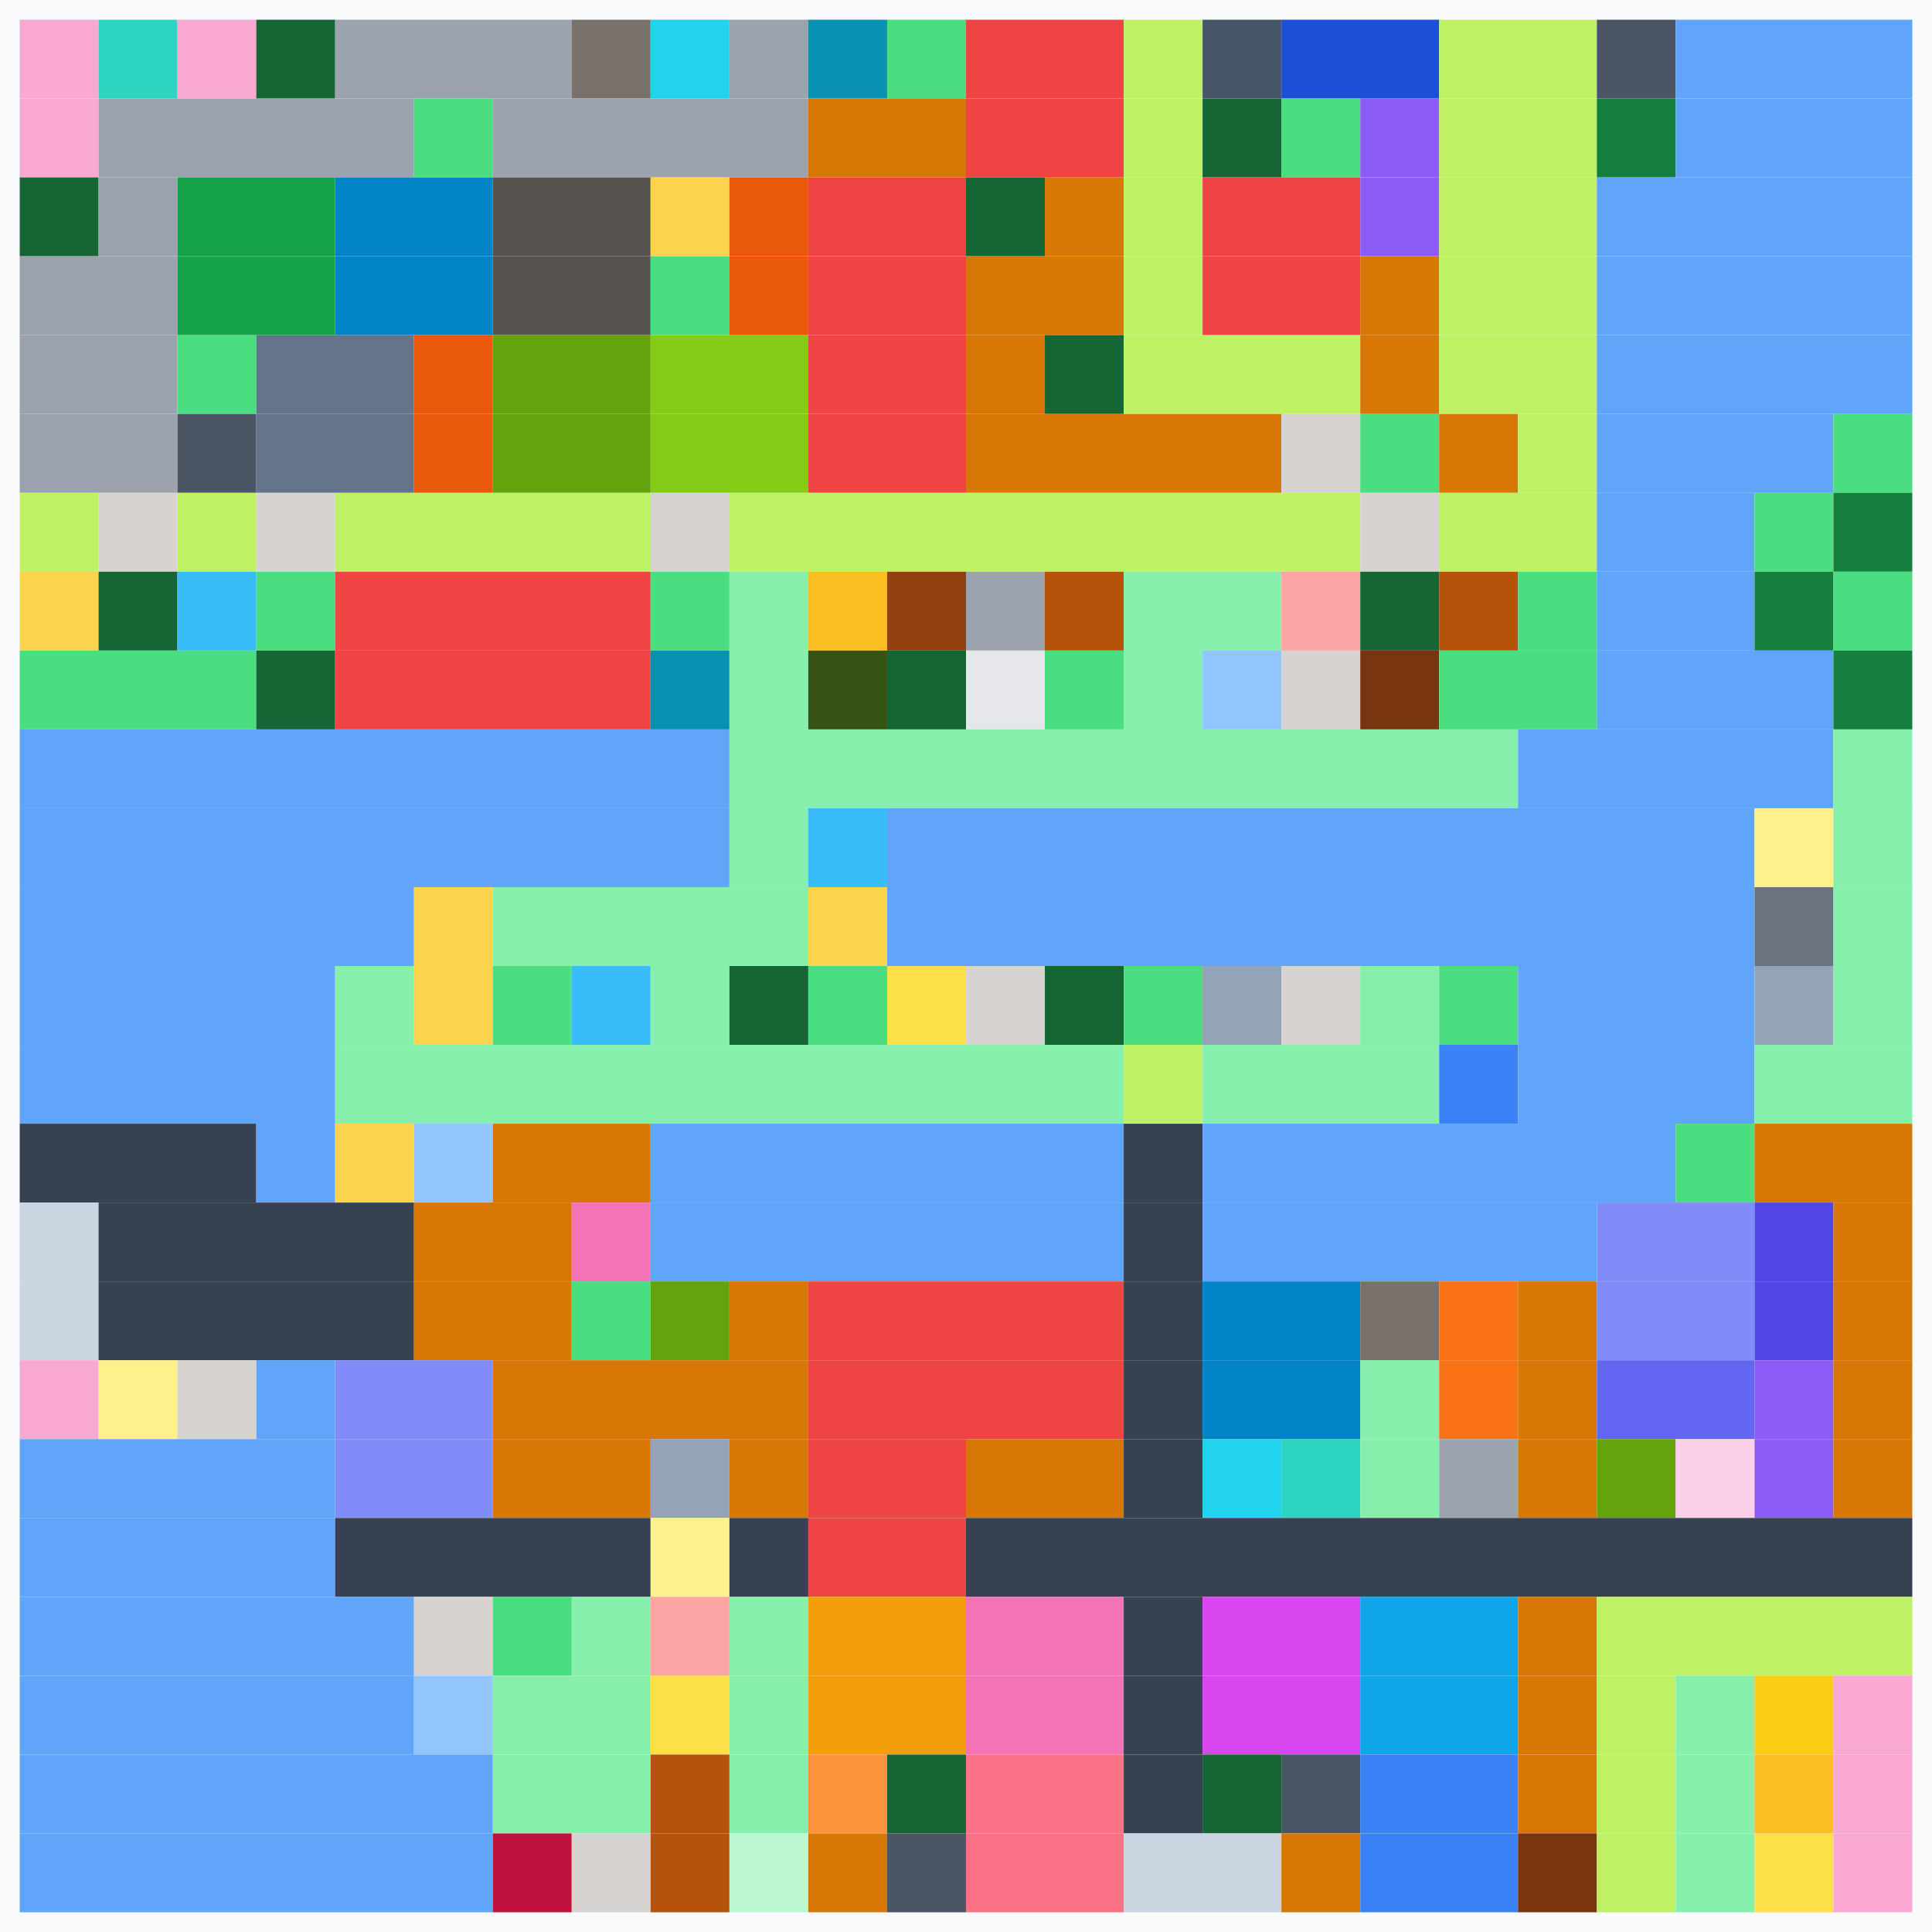
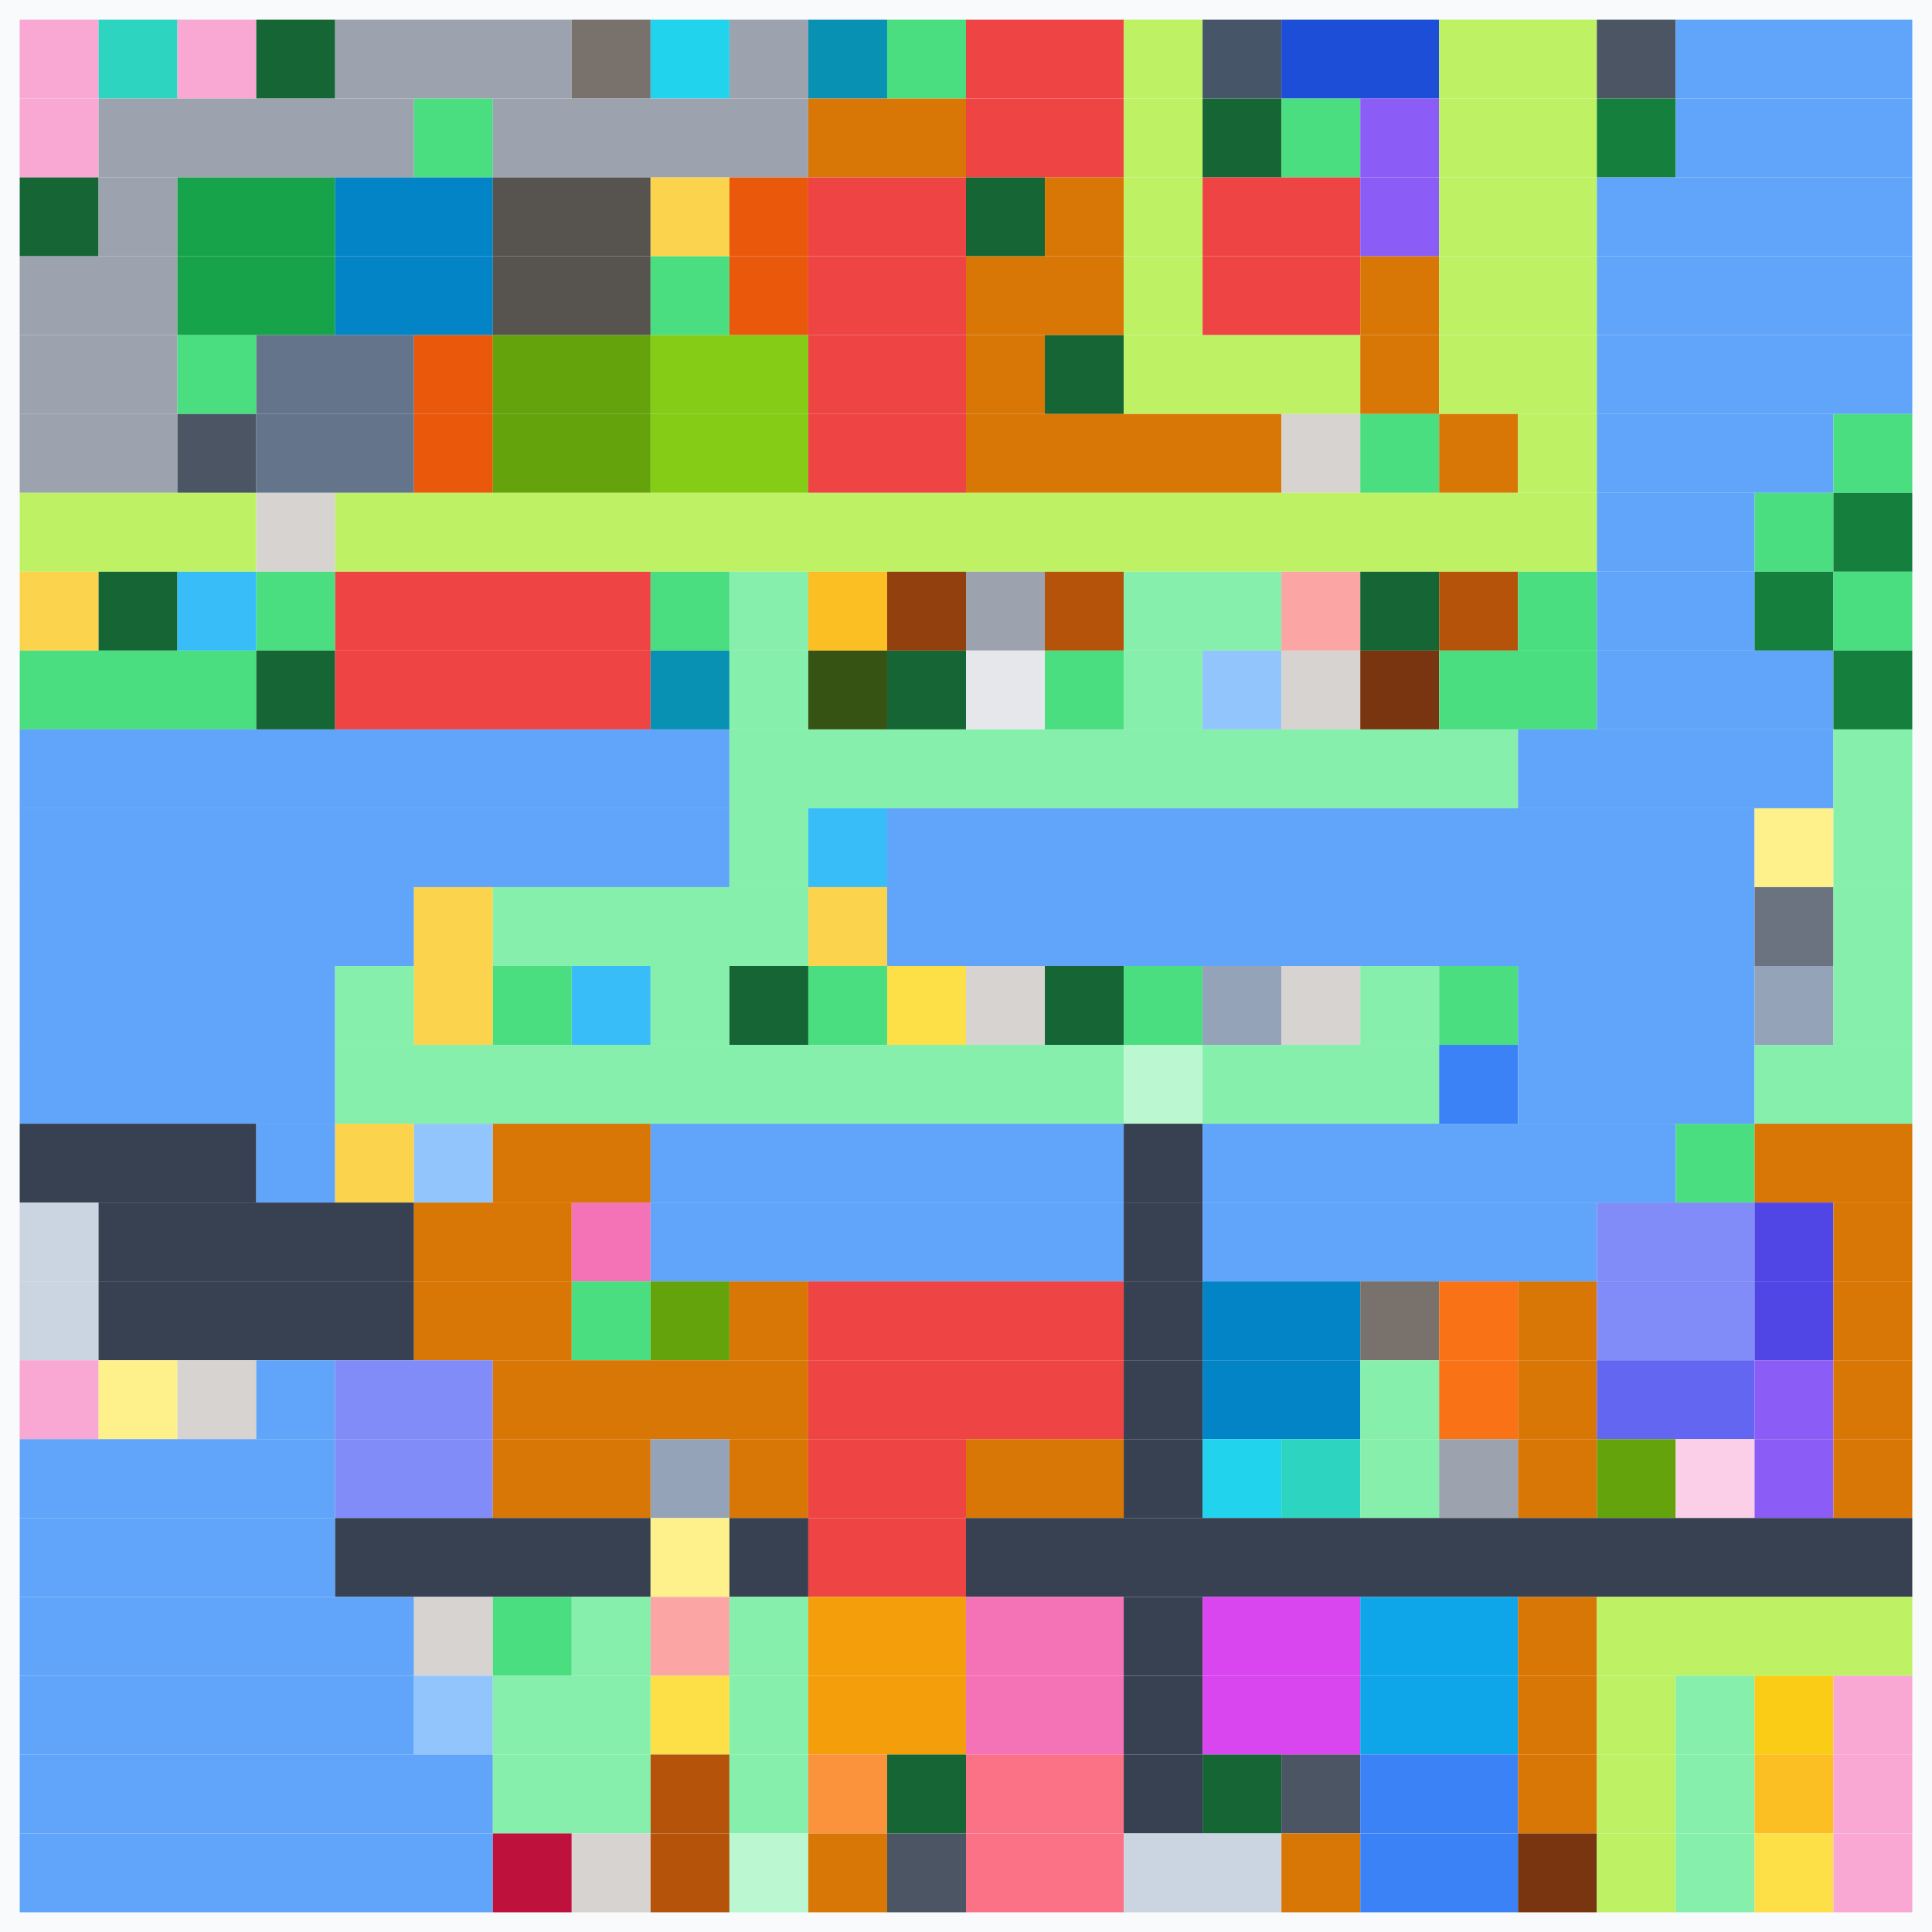
<svg xmlns="http://www.w3.org/2000/svg" viewBox="0 0 196 196" width="196" height="196" role="img" aria-label="口袋學院物語2 湖岸小鎮完美佈局縮圖">
  <rect width="196" height="196" fill="#f8fafc" />
  <rect x="2" y="2" width="8" height="8" fill="#f9a8d4" />
  <rect x="10" y="2" width="8" height="8" fill="#2dd4bf" />
  <rect x="18" y="2" width="8" height="8" fill="#f9a8d4" />
  <rect x="26" y="2" width="8" height="8" fill="#166534" />
  <rect x="34" y="2" width="24" height="8" fill="#9ca3af" />
  <rect x="58" y="2" width="8" height="8" fill="#78716c" />
  <rect x="66" y="2" width="8" height="8" fill="#22d3ee" />
  <rect x="74" y="2" width="8" height="8" fill="#9ca3af" />
  <rect x="82" y="2" width="8" height="8" fill="#0891b2" />
  <rect x="90" y="2" width="8" height="8" fill="#4ade80" />
  <rect x="98" y="2" width="16" height="8" fill="#ef4444" />
  <rect x="114" y="2" width="8" height="8" fill="#bef264" />
  <rect x="122" y="2" width="8" height="8" fill="#475569" />
  <rect x="130" y="2" width="16" height="8" fill="#1d4ed8" />
  <rect x="146" y="2" width="16" height="8" fill="#bef264" />
  <rect x="162" y="2" width="8" height="8" fill="#4b5563" />
  <rect x="170" y="2" width="24" height="8" fill="#60a5fa" />
  <rect x="2" y="10" width="8" height="8" fill="#f9a8d4" />
  <rect x="10" y="10" width="32" height="8" fill="#9ca3af" />
  <rect x="42" y="10" width="8" height="8" fill="#4ade80" />
  <rect x="50" y="10" width="32" height="8" fill="#9ca3af" />
  <rect x="82" y="10" width="16" height="8" fill="#d97706" />
  <rect x="98" y="10" width="16" height="8" fill="#ef4444" />
  <rect x="114" y="10" width="8" height="8" fill="#bef264" />
  <rect x="122" y="10" width="8" height="8" fill="#166534" />
  <rect x="130" y="10" width="8" height="8" fill="#4ade80" />
  <rect x="138" y="10" width="8" height="8" fill="#8b5cf6" />
  <rect x="146" y="10" width="16" height="8" fill="#bef264" />
  <rect x="162" y="10" width="8" height="8" fill="#15803d" />
  <rect x="170" y="10" width="24" height="8" fill="#60a5fa" />
  <rect x="2" y="18" width="8" height="8" fill="#166534" />
  <rect x="10" y="18" width="8" height="8" fill="#9ca3af" />
  <rect x="18" y="18" width="16" height="8" fill="#16a34a" />
  <rect x="34" y="18" width="16" height="8" fill="#0284c7" />
  <rect x="50" y="18" width="16" height="8" fill="#57534e" />
  <rect x="66" y="18" width="8" height="8" fill="#fcd34d" />
  <rect x="74" y="18" width="8" height="8" fill="#ea580c" />
  <rect x="82" y="18" width="16" height="8" fill="#ef4444" />
  <rect x="98" y="18" width="8" height="8" fill="#166534" />
  <rect x="106" y="18" width="8" height="8" fill="#d97706" />
  <rect x="114" y="18" width="8" height="8" fill="#bef264" />
  <rect x="122" y="18" width="16" height="8" fill="#ef4444" />
  <rect x="138" y="18" width="8" height="8" fill="#8b5cf6" />
  <rect x="146" y="18" width="16" height="8" fill="#bef264" />
  <rect x="162" y="18" width="32" height="8" fill="#60a5fa" />
  <rect x="2" y="26" width="16" height="8" fill="#9ca3af" />
  <rect x="18" y="26" width="16" height="8" fill="#16a34a" />
  <rect x="34" y="26" width="16" height="8" fill="#0284c7" />
  <rect x="50" y="26" width="16" height="8" fill="#57534e" />
  <rect x="66" y="26" width="8" height="8" fill="#4ade80" />
  <rect x="74" y="26" width="8" height="8" fill="#ea580c" />
  <rect x="82" y="26" width="16" height="8" fill="#ef4444" />
  <rect x="98" y="26" width="16" height="8" fill="#d97706" />
  <rect x="114" y="26" width="8" height="8" fill="#bef264" />
  <rect x="122" y="26" width="16" height="8" fill="#ef4444" />
  <rect x="138" y="26" width="8" height="8" fill="#d97706" />
  <rect x="146" y="26" width="16" height="8" fill="#bef264" />
  <rect x="162" y="26" width="32" height="8" fill="#60a5fa" />
  <rect x="2" y="34" width="16" height="8" fill="#9ca3af" />
  <rect x="18" y="34" width="8" height="8" fill="#4ade80" />
  <rect x="26" y="34" width="16" height="8" fill="#64748b" />
  <rect x="42" y="34" width="8" height="8" fill="#ea580c" />
  <rect x="50" y="34" width="16" height="8" fill="#65a30d" />
  <rect x="66" y="34" width="16" height="8" fill="#84cc16" />
  <rect x="82" y="34" width="16" height="8" fill="#ef4444" />
  <rect x="98" y="34" width="8" height="8" fill="#d97706" />
  <rect x="106" y="34" width="8" height="8" fill="#166534" />
  <rect x="114" y="34" width="24" height="8" fill="#bef264" />
  <rect x="138" y="34" width="8" height="8" fill="#d97706" />
  <rect x="146" y="34" width="16" height="8" fill="#bef264" />
  <rect x="162" y="34" width="32" height="8" fill="#60a5fa" />
  <rect x="2" y="42" width="16" height="8" fill="#9ca3af" />
  <rect x="18" y="42" width="8" height="8" fill="#4b5563" />
  <rect x="26" y="42" width="16" height="8" fill="#64748b" />
  <rect x="42" y="42" width="8" height="8" fill="#ea580c" />
  <rect x="50" y="42" width="16" height="8" fill="#65a30d" />
  <rect x="66" y="42" width="16" height="8" fill="#84cc16" />
  <rect x="82" y="42" width="16" height="8" fill="#ef4444" />
  <rect x="98" y="42" width="32" height="8" fill="#d97706" />
  <rect x="130" y="42" width="8" height="8" fill="#d6d3d1" />
  <rect x="138" y="42" width="8" height="8" fill="#4ade80" />
  <rect x="146" y="42" width="8" height="8" fill="#d97706" />
  <rect x="154" y="42" width="8" height="8" fill="#bef264" />
  <rect x="162" y="42" width="24" height="8" fill="#60a5fa" />
  <rect x="186" y="42" width="8" height="8" fill="#4ade80" />
-   <rect x="2" y="50" width="8" height="8" fill="#bef264" />
-   <rect x="10" y="50" width="8" height="8" fill="#d6d3d1" />
-   <rect x="18" y="50" width="8" height="8" fill="#bef264" />
+   <rect x="2" y="50" width="24" height="8" fill="#bef264" />
  <rect x="26" y="50" width="8" height="8" fill="#d6d3d1" />
-   <rect x="34" y="50" width="32" height="8" fill="#bef264" />
-   <rect x="66" y="50" width="8" height="8" fill="#d6d3d1" />
-   <rect x="74" y="50" width="64" height="8" fill="#bef264" />
-   <rect x="138" y="50" width="8" height="8" fill="#d6d3d1" />
-   <rect x="146" y="50" width="16" height="8" fill="#bef264" />
+   <rect x="34" y="50" width="128" height="8" fill="#bef264" />
  <rect x="162" y="50" width="16" height="8" fill="#60a5fa" />
  <rect x="178" y="50" width="8" height="8" fill="#4ade80" />
  <rect x="186" y="50" width="8" height="8" fill="#15803d" />
  <rect x="2" y="58" width="8" height="8" fill="#fcd34d" />
  <rect x="10" y="58" width="8" height="8" fill="#166534" />
  <rect x="18" y="58" width="8" height="8" fill="#38bdf8" />
  <rect x="26" y="58" width="8" height="8" fill="#4ade80" />
  <rect x="34" y="58" width="32" height="8" fill="#ef4444" />
  <rect x="66" y="58" width="8" height="8" fill="#4ade80" />
  <rect x="74" y="58" width="8" height="8" fill="#86efac" />
  <rect x="82" y="58" width="8" height="8" fill="#fbbf24" />
  <rect x="90" y="58" width="8" height="8" fill="#92400e" />
  <rect x="98" y="58" width="8" height="8" fill="#9ca3af" />
  <rect x="106" y="58" width="8" height="8" fill="#b45309" />
  <rect x="114" y="58" width="16" height="8" fill="#86efac" />
  <rect x="130" y="58" width="8" height="8" fill="#fca5a5" />
  <rect x="138" y="58" width="8" height="8" fill="#166534" />
  <rect x="146" y="58" width="8" height="8" fill="#b45309" />
  <rect x="154" y="58" width="8" height="8" fill="#4ade80" />
  <rect x="162" y="58" width="16" height="8" fill="#60a5fa" />
  <rect x="178" y="58" width="8" height="8" fill="#15803d" />
  <rect x="186" y="58" width="8" height="8" fill="#4ade80" />
  <rect x="2" y="66" width="24" height="8" fill="#4ade80" />
  <rect x="26" y="66" width="8" height="8" fill="#166534" />
  <rect x="34" y="66" width="32" height="8" fill="#ef4444" />
  <rect x="66" y="66" width="8" height="8" fill="#0891b2" />
  <rect x="74" y="66" width="8" height="8" fill="#86efac" />
  <rect x="82" y="66" width="8" height="8" fill="#365314" />
  <rect x="90" y="66" width="8" height="8" fill="#166534" />
  <rect x="98" y="66" width="8" height="8" fill="#e5e7eb" />
  <rect x="106" y="66" width="8" height="8" fill="#4ade80" />
  <rect x="114" y="66" width="8" height="8" fill="#86efac" />
  <rect x="122" y="66" width="8" height="8" fill="#93c5fd" />
  <rect x="130" y="66" width="8" height="8" fill="#d6d3d1" />
  <rect x="138" y="66" width="8" height="8" fill="#78350f" />
  <rect x="146" y="66" width="16" height="8" fill="#4ade80" />
  <rect x="162" y="66" width="24" height="8" fill="#60a5fa" />
  <rect x="186" y="66" width="8" height="8" fill="#15803d" />
  <rect x="2" y="74" width="72" height="8" fill="#60a5fa" />
  <rect x="74" y="74" width="80" height="8" fill="#86efac" />
  <rect x="154" y="74" width="32" height="8" fill="#60a5fa" />
  <rect x="186" y="74" width="8" height="8" fill="#86efac" />
  <rect x="2" y="82" width="72" height="8" fill="#60a5fa" />
  <rect x="74" y="82" width="8" height="8" fill="#86efac" />
  <rect x="82" y="82" width="8" height="8" fill="#38bdf8" />
  <rect x="90" y="82" width="88" height="8" fill="#60a5fa" />
  <rect x="178" y="82" width="8" height="8" fill="#fef08a" />
  <rect x="186" y="82" width="8" height="8" fill="#86efac" />
  <rect x="2" y="90" width="40" height="8" fill="#60a5fa" />
  <rect x="42" y="90" width="8" height="8" fill="#fcd34d" />
  <rect x="50" y="90" width="32" height="8" fill="#86efac" />
  <rect x="82" y="90" width="8" height="8" fill="#fcd34d" />
  <rect x="90" y="90" width="88" height="8" fill="#60a5fa" />
  <rect x="178" y="90" width="8" height="8" fill="#6b7280" />
  <rect x="186" y="90" width="8" height="8" fill="#86efac" />
  <rect x="2" y="98" width="32" height="8" fill="#60a5fa" />
  <rect x="34" y="98" width="8" height="8" fill="#86efac" />
  <rect x="42" y="98" width="8" height="8" fill="#fcd34d" />
  <rect x="50" y="98" width="8" height="8" fill="#4ade80" />
  <rect x="58" y="98" width="8" height="8" fill="#38bdf8" />
  <rect x="66" y="98" width="8" height="8" fill="#86efac" />
  <rect x="74" y="98" width="8" height="8" fill="#166534" />
  <rect x="82" y="98" width="8" height="8" fill="#4ade80" />
  <rect x="90" y="98" width="8" height="8" fill="#fde047" />
  <rect x="98" y="98" width="8" height="8" fill="#d6d3d1" />
  <rect x="106" y="98" width="8" height="8" fill="#166534" />
  <rect x="114" y="98" width="8" height="8" fill="#4ade80" />
  <rect x="122" y="98" width="8" height="8" fill="#94a3b8" />
  <rect x="130" y="98" width="8" height="8" fill="#d6d3d1" />
  <rect x="138" y="98" width="8" height="8" fill="#86efac" />
  <rect x="146" y="98" width="8" height="8" fill="#4ade80" />
  <rect x="154" y="98" width="24" height="8" fill="#60a5fa" />
  <rect x="178" y="98" width="8" height="8" fill="#94a3b8" />
  <rect x="186" y="98" width="8" height="8" fill="#86efac" />
  <rect x="2" y="106" width="32" height="8" fill="#60a5fa" />
  <rect x="34" y="106" width="80" height="8" fill="#86efac" />
-   <rect x="114" y="106" width="8" height="8" fill="#bef264" />
+   <rect x="114" y="106" width="8" height="8" fill="#bbf7d0" />
  <rect x="122" y="106" width="24" height="8" fill="#86efac" />
  <rect x="146" y="106" width="8" height="8" fill="#3b82f6" />
  <rect x="154" y="106" width="24" height="8" fill="#60a5fa" />
  <rect x="178" y="106" width="16" height="8" fill="#86efac" />
  <rect x="2" y="114" width="24" height="8" fill="#374151" />
  <rect x="26" y="114" width="8" height="8" fill="#60a5fa" />
  <rect x="34" y="114" width="8" height="8" fill="#fcd34d" />
  <rect x="42" y="114" width="8" height="8" fill="#93c5fd" />
  <rect x="50" y="114" width="16" height="8" fill="#d97706" />
  <rect x="66" y="114" width="48" height="8" fill="#60a5fa" />
  <rect x="114" y="114" width="8" height="8" fill="#374151" />
  <rect x="122" y="114" width="48" height="8" fill="#60a5fa" />
  <rect x="170" y="114" width="8" height="8" fill="#4ade80" />
  <rect x="178" y="114" width="16" height="8" fill="#d97706" />
  <rect x="2" y="122" width="8" height="8" fill="#cbd5e1" />
  <rect x="10" y="122" width="32" height="8" fill="#374151" />
  <rect x="42" y="122" width="16" height="8" fill="#d97706" />
  <rect x="58" y="122" width="8" height="8" fill="#f472b6" />
  <rect x="66" y="122" width="48" height="8" fill="#60a5fa" />
  <rect x="114" y="122" width="8" height="8" fill="#374151" />
  <rect x="122" y="122" width="40" height="8" fill="#60a5fa" />
  <rect x="162" y="122" width="16" height="8" fill="#818cf8" />
  <rect x="178" y="122" width="8" height="8" fill="#4f46e5" />
  <rect x="186" y="122" width="8" height="8" fill="#d97706" />
  <rect x="2" y="130" width="8" height="8" fill="#cbd5e1" />
  <rect x="10" y="130" width="32" height="8" fill="#374151" />
  <rect x="42" y="130" width="16" height="8" fill="#d97706" />
  <rect x="58" y="130" width="8" height="8" fill="#4ade80" />
  <rect x="66" y="130" width="8" height="8" fill="#65a30d" />
  <rect x="74" y="130" width="8" height="8" fill="#d97706" />
  <rect x="82" y="130" width="32" height="8" fill="#ef4444" />
  <rect x="114" y="130" width="8" height="8" fill="#374151" />
  <rect x="122" y="130" width="16" height="8" fill="#0284c7" />
  <rect x="138" y="130" width="8" height="8" fill="#78716c" />
  <rect x="146" y="130" width="8" height="8" fill="#f97316" />
  <rect x="154" y="130" width="8" height="8" fill="#d97706" />
  <rect x="162" y="130" width="16" height="8" fill="#818cf8" />
  <rect x="178" y="130" width="8" height="8" fill="#4f46e5" />
  <rect x="186" y="130" width="8" height="8" fill="#d97706" />
  <rect x="2" y="138" width="8" height="8" fill="#f9a8d4" />
  <rect x="10" y="138" width="8" height="8" fill="#fef08a" />
  <rect x="18" y="138" width="8" height="8" fill="#d6d3d1" />
  <rect x="26" y="138" width="8" height="8" fill="#60a5fa" />
  <rect x="34" y="138" width="16" height="8" fill="#818cf8" />
  <rect x="50" y="138" width="32" height="8" fill="#d97706" />
  <rect x="82" y="138" width="32" height="8" fill="#ef4444" />
  <rect x="114" y="138" width="8" height="8" fill="#374151" />
  <rect x="122" y="138" width="16" height="8" fill="#0284c7" />
  <rect x="138" y="138" width="8" height="8" fill="#86efac" />
  <rect x="146" y="138" width="8" height="8" fill="#f97316" />
  <rect x="154" y="138" width="8" height="8" fill="#d97706" />
  <rect x="162" y="138" width="16" height="8" fill="#6366f1" />
  <rect x="178" y="138" width="8" height="8" fill="#8b5cf6" />
  <rect x="186" y="138" width="8" height="8" fill="#d97706" />
  <rect x="2" y="146" width="32" height="8" fill="#60a5fa" />
  <rect x="34" y="146" width="16" height="8" fill="#818cf8" />
  <rect x="50" y="146" width="16" height="8" fill="#d97706" />
  <rect x="66" y="146" width="8" height="8" fill="#94a3b8" />
  <rect x="74" y="146" width="8" height="8" fill="#d97706" />
  <rect x="82" y="146" width="16" height="8" fill="#ef4444" />
  <rect x="98" y="146" width="16" height="8" fill="#d97706" />
  <rect x="114" y="146" width="8" height="8" fill="#374151" />
  <rect x="122" y="146" width="8" height="8" fill="#22d3ee" />
  <rect x="130" y="146" width="8" height="8" fill="#2dd4bf" />
  <rect x="138" y="146" width="8" height="8" fill="#86efac" />
  <rect x="146" y="146" width="8" height="8" fill="#9ca3af" />
  <rect x="154" y="146" width="8" height="8" fill="#d97706" />
  <rect x="162" y="146" width="8" height="8" fill="#65a30d" />
  <rect x="170" y="146" width="8" height="8" fill="#fbcfe8" />
  <rect x="178" y="146" width="8" height="8" fill="#8b5cf6" />
  <rect x="186" y="146" width="8" height="8" fill="#d97706" />
  <rect x="2" y="154" width="32" height="8" fill="#60a5fa" />
  <rect x="34" y="154" width="32" height="8" fill="#374151" />
  <rect x="66" y="154" width="8" height="8" fill="#fef08a" />
  <rect x="74" y="154" width="8" height="8" fill="#374151" />
  <rect x="82" y="154" width="16" height="8" fill="#ef4444" />
  <rect x="98" y="154" width="96" height="8" fill="#374151" />
  <rect x="2" y="162" width="40" height="8" fill="#60a5fa" />
  <rect x="42" y="162" width="8" height="8" fill="#d6d3d1" />
  <rect x="50" y="162" width="8" height="8" fill="#4ade80" />
  <rect x="58" y="162" width="8" height="8" fill="#86efac" />
  <rect x="66" y="162" width="8" height="8" fill="#fca5a5" />
  <rect x="74" y="162" width="8" height="8" fill="#86efac" />
  <rect x="82" y="162" width="16" height="8" fill="#f59e0b" />
  <rect x="98" y="162" width="16" height="8" fill="#f472b6" />
  <rect x="114" y="162" width="8" height="8" fill="#374151" />
  <rect x="122" y="162" width="16" height="8" fill="#d946ef" />
  <rect x="138" y="162" width="16" height="8" fill="#0ea5e9" />
  <rect x="154" y="162" width="8" height="8" fill="#d97706" />
  <rect x="162" y="162" width="32" height="8" fill="#bef264" />
  <rect x="2" y="170" width="40" height="8" fill="#60a5fa" />
  <rect x="42" y="170" width="8" height="8" fill="#93c5fd" />
  <rect x="50" y="170" width="16" height="8" fill="#86efac" />
  <rect x="66" y="170" width="8" height="8" fill="#fde047" />
  <rect x="74" y="170" width="8" height="8" fill="#86efac" />
  <rect x="82" y="170" width="16" height="8" fill="#f59e0b" />
  <rect x="98" y="170" width="16" height="8" fill="#f472b6" />
  <rect x="114" y="170" width="8" height="8" fill="#374151" />
  <rect x="122" y="170" width="16" height="8" fill="#d946ef" />
  <rect x="138" y="170" width="16" height="8" fill="#0ea5e9" />
  <rect x="154" y="170" width="8" height="8" fill="#d97706" />
  <rect x="162" y="170" width="8" height="8" fill="#bef264" />
  <rect x="170" y="170" width="8" height="8" fill="#86efac" />
  <rect x="178" y="170" width="8" height="8" fill="#facc15" />
  <rect x="186" y="170" width="8" height="8" fill="#f9a8d4" />
  <rect x="2" y="178" width="48" height="8" fill="#60a5fa" />
  <rect x="50" y="178" width="16" height="8" fill="#86efac" />
  <rect x="66" y="178" width="8" height="8" fill="#b45309" />
  <rect x="74" y="178" width="8" height="8" fill="#86efac" />
  <rect x="82" y="178" width="8" height="8" fill="#fb923c" />
  <rect x="90" y="178" width="8" height="8" fill="#166534" />
  <rect x="98" y="178" width="16" height="8" fill="#fb7185" />
  <rect x="114" y="178" width="8" height="8" fill="#374151" />
  <rect x="122" y="178" width="8" height="8" fill="#166534" />
  <rect x="130" y="178" width="8" height="8" fill="#4b5563" />
  <rect x="138" y="178" width="16" height="8" fill="#3b82f6" />
  <rect x="154" y="178" width="8" height="8" fill="#d97706" />
  <rect x="162" y="178" width="8" height="8" fill="#bef264" />
  <rect x="170" y="178" width="8" height="8" fill="#86efac" />
  <rect x="178" y="178" width="8" height="8" fill="#fbbf24" />
  <rect x="186" y="178" width="8" height="8" fill="#f9a8d4" />
  <rect x="2" y="186" width="48" height="8" fill="#60a5fa" />
  <rect x="50" y="186" width="8" height="8" fill="#be123c" />
  <rect x="58" y="186" width="8" height="8" fill="#d6d3d1" />
  <rect x="66" y="186" width="8" height="8" fill="#b45309" />
  <rect x="74" y="186" width="8" height="8" fill="#bbf7d0" />
  <rect x="82" y="186" width="8" height="8" fill="#d97706" />
  <rect x="90" y="186" width="8" height="8" fill="#4b5563" />
  <rect x="98" y="186" width="16" height="8" fill="#fb7185" />
  <rect x="114" y="186" width="16" height="8" fill="#cbd5e1" />
  <rect x="130" y="186" width="8" height="8" fill="#d97706" />
  <rect x="138" y="186" width="16" height="8" fill="#3b82f6" />
  <rect x="154" y="186" width="8" height="8" fill="#78350f" />
  <rect x="162" y="186" width="8" height="8" fill="#bef264" />
  <rect x="170" y="186" width="8" height="8" fill="#86efac" />
  <rect x="178" y="186" width="8" height="8" fill="#fde047" />
  <rect x="186" y="186" width="8" height="8" fill="#f9a8d4" />
</svg>
